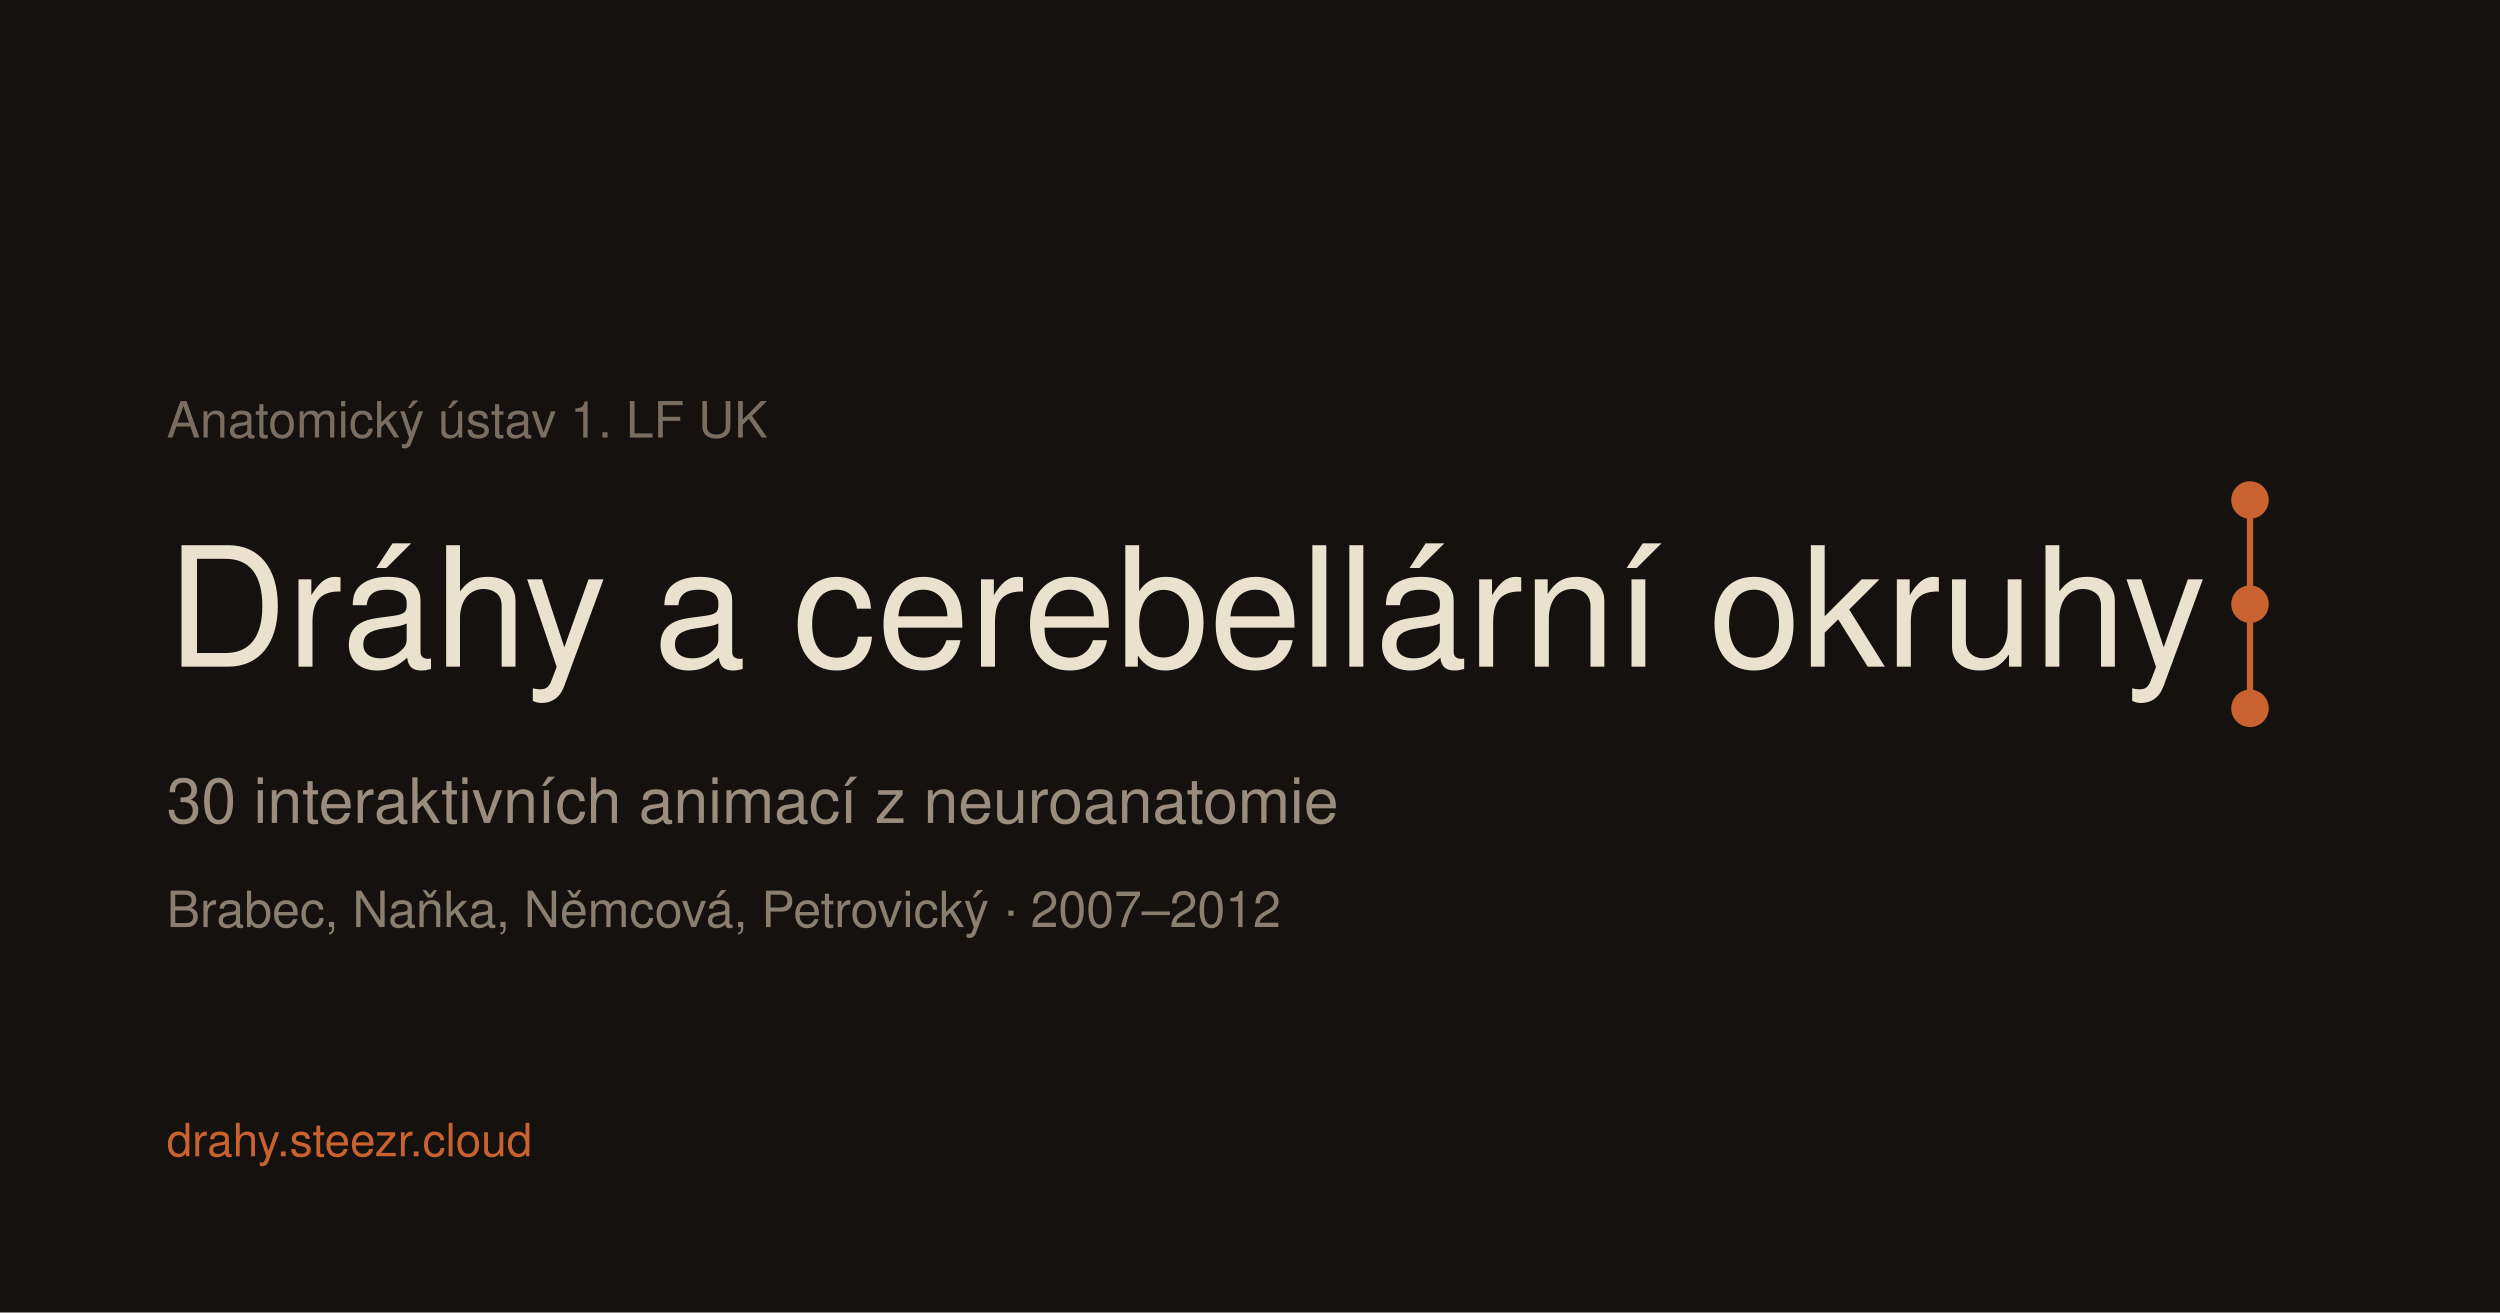
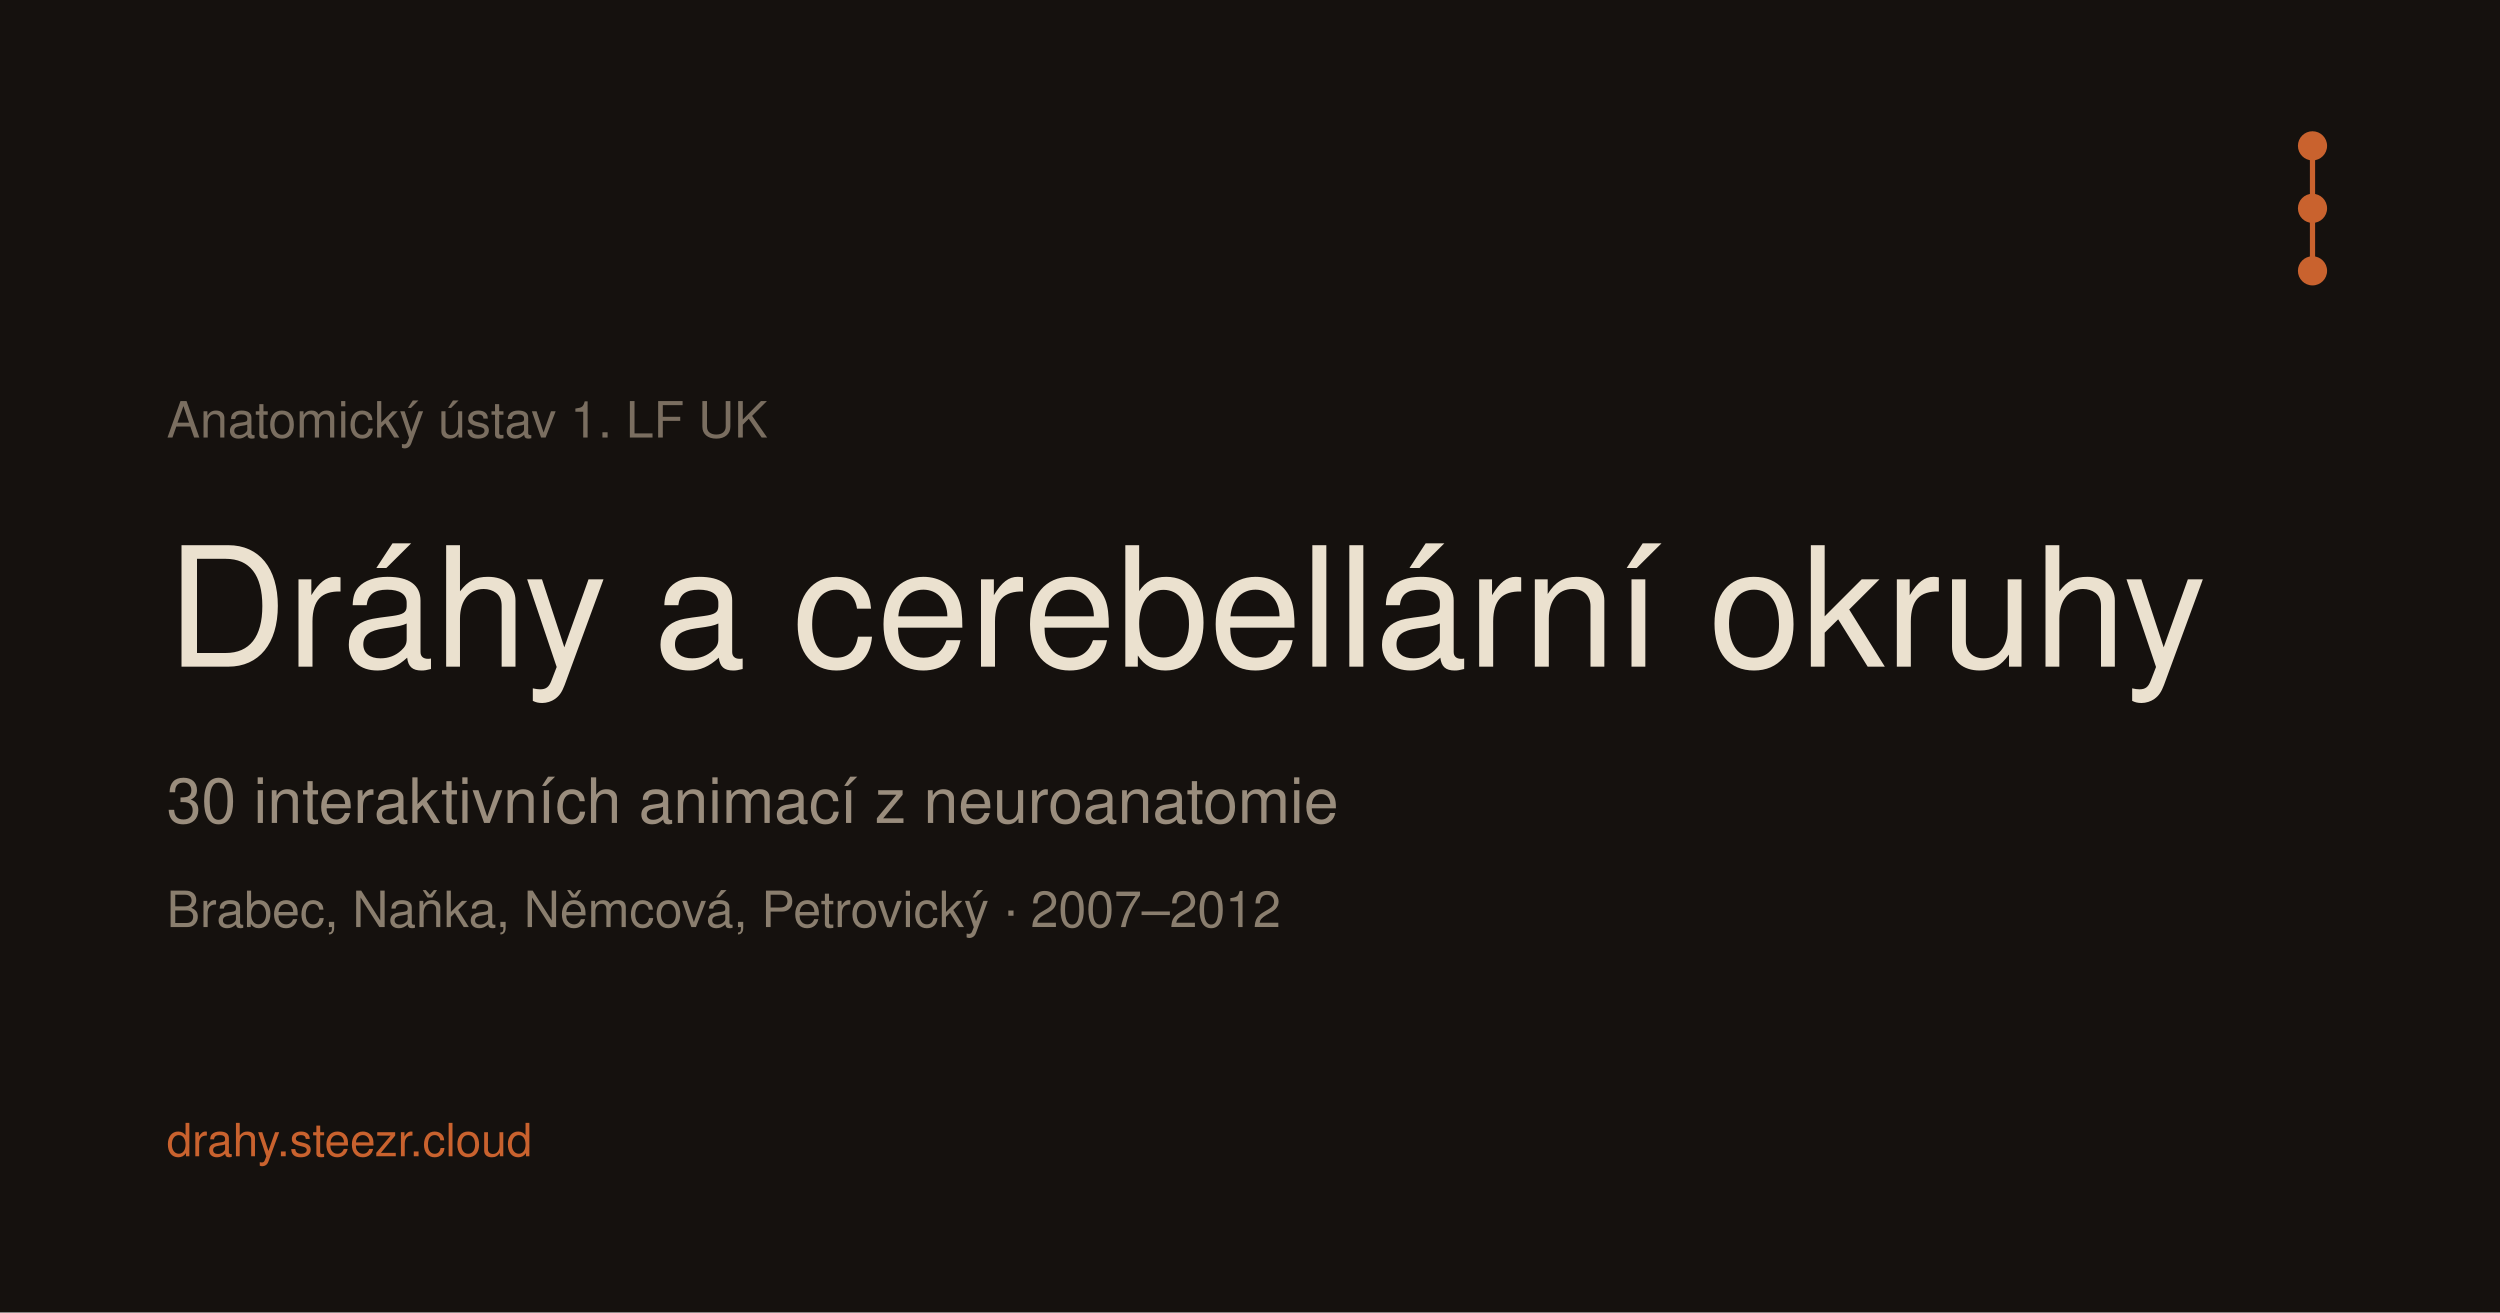
<svg xmlns="http://www.w3.org/2000/svg" width="1200" height="630" viewBox="0 0 1200 630">
  <rect width="1200" height="630" fill="#15110e" />
  <text x="80" y="210" font-family="Helvetica, Arial, sans-serif" font-size="24" fill="#7a6e60" font-weight="500">Anatomický ústav 1. LF UK</text>
  <text x="80" y="320" font-family="Helvetica, Arial, sans-serif" font-size="80" fill="#ebe1cf" font-weight="500">Dráhy a cerebellární okruhy</text>
  <text x="80" y="395" font-family="Helvetica, Arial, sans-serif" font-size="30" fill="#9a8d7d">30 interaktivních animací z neuroanatomie</text>
  <text x="80" y="445" font-family="Helvetica, Arial, sans-serif" font-size="24" fill="#8a7e6e">Brabec, Naňka, Němcová, Petrovický · 2007–2012</text>
  <text x="80" y="555" font-family="Helvetica, Arial, sans-serif" font-size="22" fill="#c9622e" font-weight="500">drahy.steezr.cloud</text>
-   <g transform="translate(1080, 290)">
-     <line x1="0" y1="-50" x2="0" y2="50" stroke="#c9622e" stroke-width="3" stroke-linecap="round" />
-     <circle cx="0" cy="-50" r="9" fill="#c9622e" />
-     <circle cx="0" cy="0" r="9" fill="#c9622e" />
-     <circle cx="0" cy="50" r="9" fill="#c9622e" />
+   <g transform="translate(1110, 100)">
+     <line x1="0" y1="-30" x2="0" y2="30" stroke="#c9622e" stroke-width="2.5" stroke-linecap="round" />
+     <circle cx="0" cy="-30" r="7" fill="#c9622e" />
+     <circle cx="0" cy="0" r="7" fill="#c9622e" />
+     <circle cx="0" cy="30" r="7" fill="#c9622e" />
  </g>
</svg>
